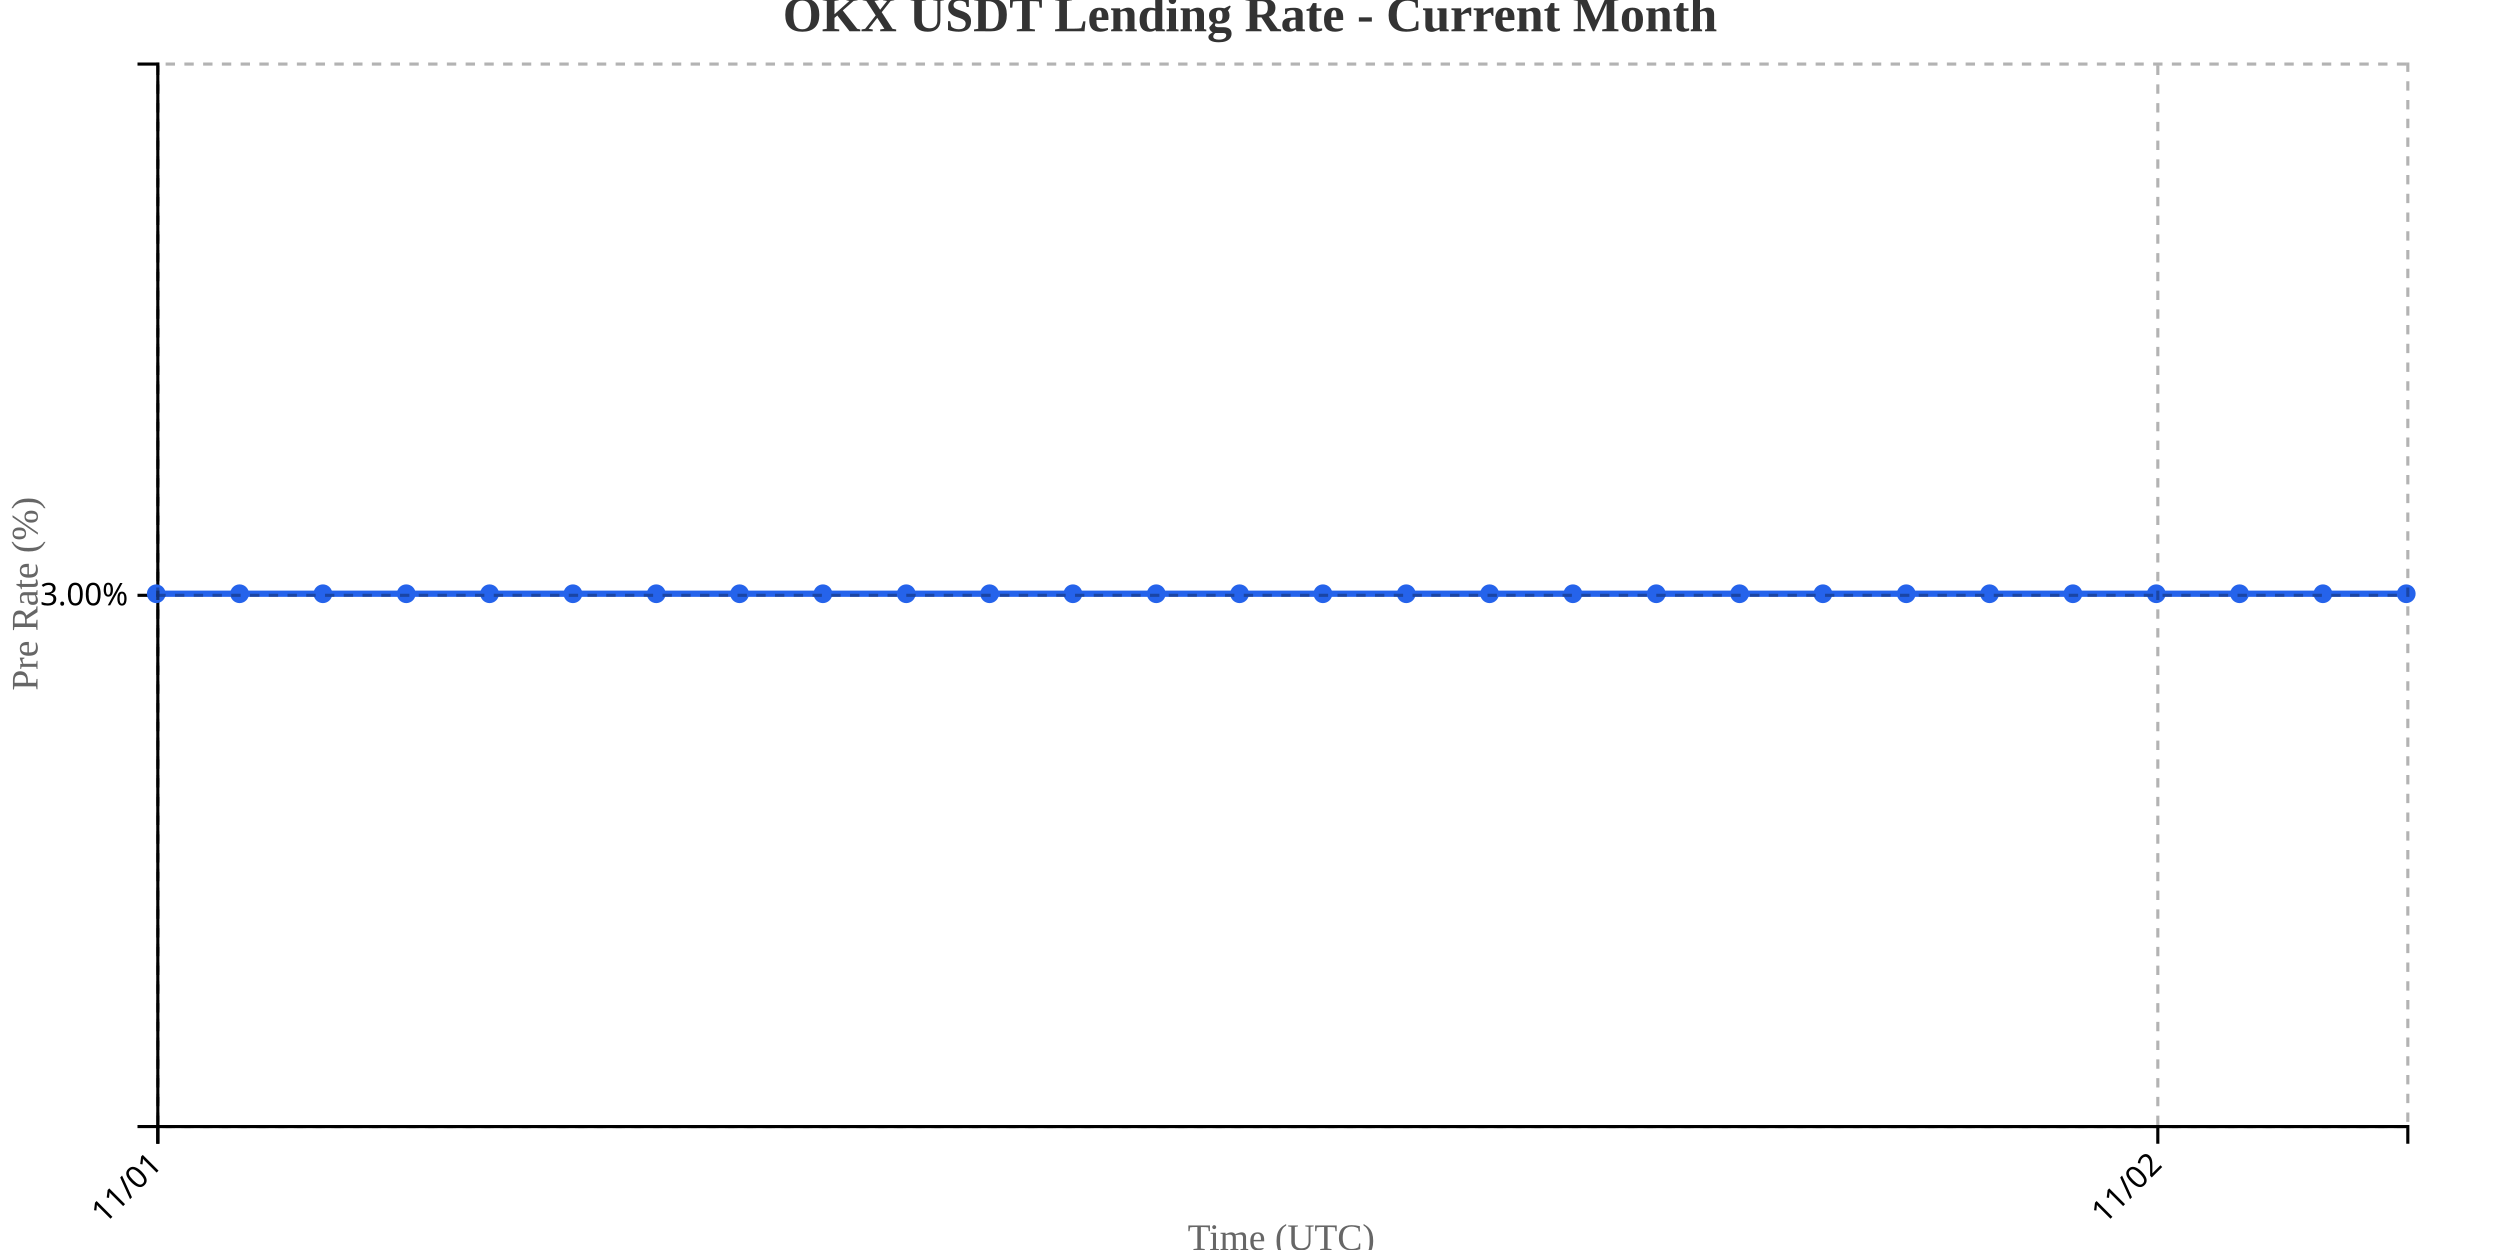
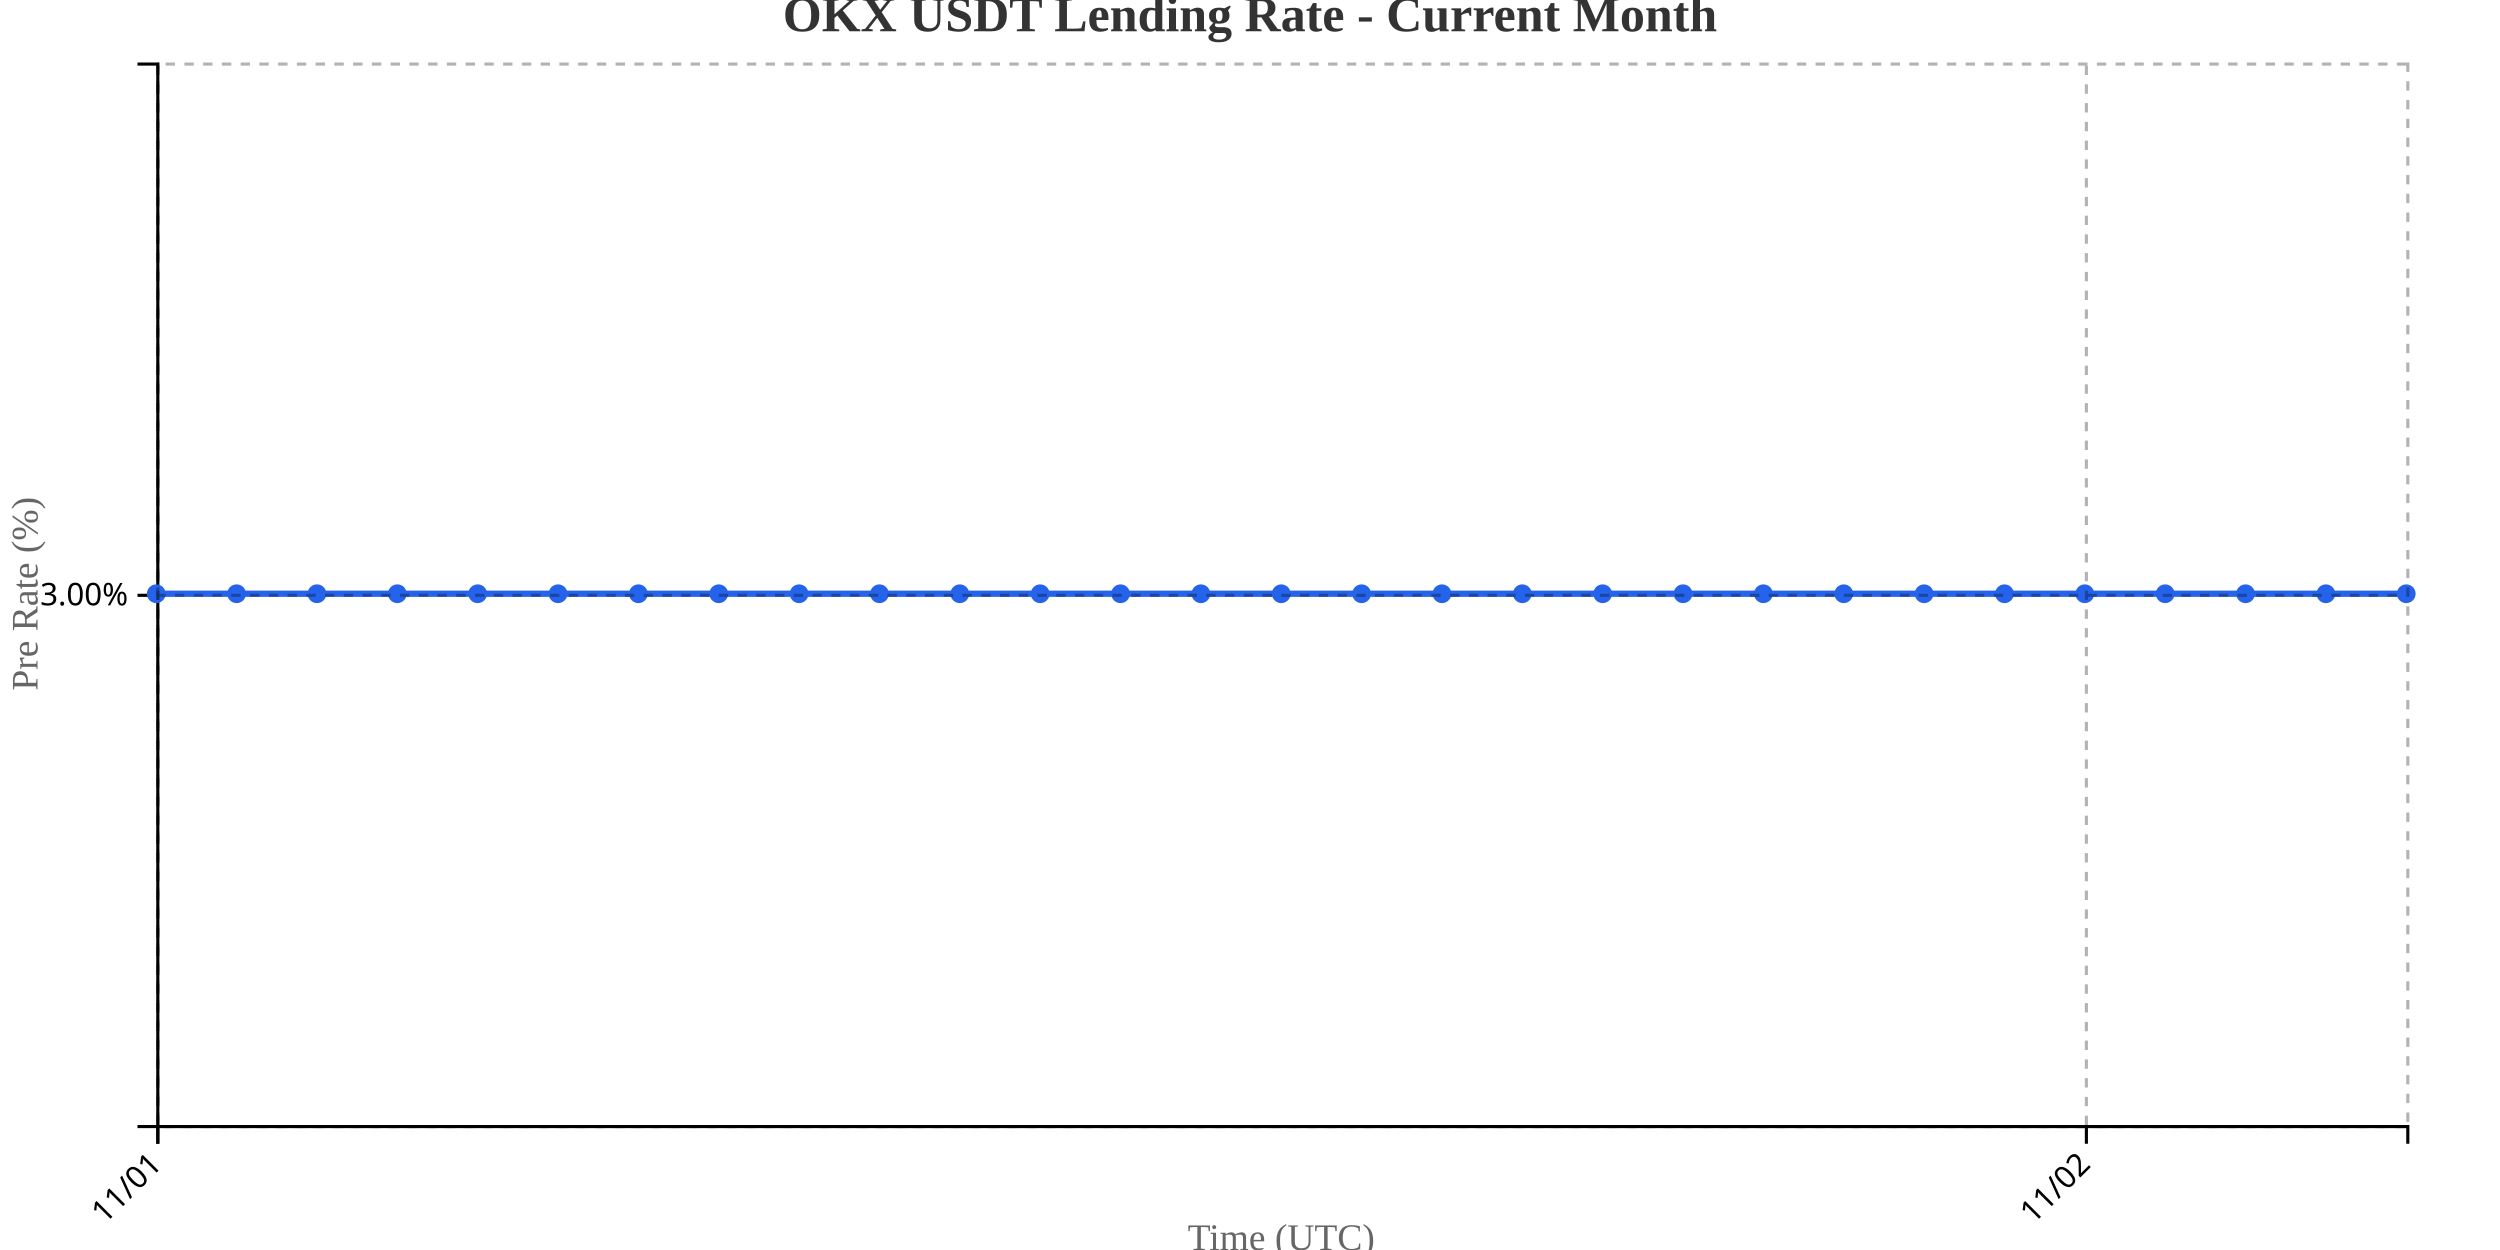
<svg xmlns="http://www.w3.org/2000/svg" width="800" height="400">
  <g transform="translate(50,20)">
    <g transform="translate(0,340)" fill="none" font-size="10" font-family="sans-serif" text-anchor="middle">
      <path class="domain" stroke="currentColor" d="M0.5,6V0.5H720.5V6" />
      <g class="tick" opacity="1" transform="translate(0.5,0)">
        <line stroke="currentColor" y2="6" />
        <text fill="currentColor" y="9" dy=".15em" style="text-anchor: end;" dx="-.8em" transform="rotate(-45)">11/01</text>
      </g>
-       <g class="tick" opacity="1" transform="translate(640.5,0)">
+       <g class="tick" opacity="1" transform="translate(617.6429,0)">
        <line stroke="currentColor" y2="6" />
        <text fill="currentColor" y="9" dy=".15em" style="text-anchor: end;" dx="-.8em" transform="rotate(-45)">11/02</text>
      </g>
    </g>
    <g fill="none" font-size="10" font-family="sans-serif" text-anchor="end">
      <path class="domain" stroke="currentColor" d="M-6,340.5H0.5V0.5H-6" />
      <g class="tick" opacity="1" transform="translate(0,170.5)">
        <line stroke="currentColor" x2="-6" />
        <text fill="currentColor" x="-9" dy="0.32em">3.00%</text>
      </g>
    </g>
    <text transform="rotate(-90)" y="-50" x="-170" dy="1em" style="text-anchor: middle; font-size: 12px; fill: #666;">Pre Rate (%)</text>
    <text transform="translate(360, 380)" style="text-anchor: middle; font-size: 12px; fill: #666;">Time (UTC)</text>
-     <path fill="none" stroke="#2563eb" stroke-width="2" d="M0,170C8.889,170,17.778,170,26.667,170C35.556,170,44.444,170,53.333,170C62.222,170,71.111,170,80,170C88.889,170,97.778,170,106.667,170C115.556,170,124.444,170,133.333,170C142.222,170,151.111,170,160,170C168.889,170,177.778,170,186.667,170C195.556,170,204.444,170,213.333,170C222.222,170,231.111,170,240,170C248.889,170,257.778,170,266.667,170C275.556,170,284.444,170,293.333,170C302.222,170,311.111,170,320,170C328.889,170,337.778,170,346.667,170C355.556,170,364.444,170,373.333,170C382.222,170,391.111,170,400,170C408.889,170,417.778,170,426.667,170C435.556,170,444.444,170,453.333,170C462.222,170,471.111,170,480,170C488.889,170,497.778,170,506.667,170C515.556,170,524.444,170,533.333,170C542.222,170,551.111,170,560,170C568.889,170,577.778,170,586.667,170C595.556,170,604.444,170,613.333,170C622.222,170,631.111,170,640,170C648.889,170,657.778,170,666.667,170C675.556,170,684.444,170,693.333,170C702.222,170,711.111,170,720,170" />
+     <path fill="none" stroke="#2563eb" stroke-width="2" d="M0,170C8.571,170,17.143,170,25.714,170C34.286,170,42.857,170,51.429,170C60,170,68.571,170,77.143,170C85.714,170,94.286,170,102.857,170C111.429,170,120,170,128.571,170C137.143,170,145.714,170,154.286,170C162.857,170,171.429,170,180,170C188.571,170,197.143,170,205.714,170C214.286,170,222.857,170,231.429,170C240,170,248.571,170,257.143,170C265.714,170,274.286,170,282.857,170C291.429,170,300,170,308.571,170C317.143,170,325.714,170,334.286,170C342.857,170,351.429,170,360,170C368.571,170,377.143,170,385.714,170C394.286,170,402.857,170,411.429,170C420,170,428.571,170,437.143,170C445.714,170,454.286,170,462.857,170C471.429,170,480,170,488.571,170C497.143,170,505.714,170,514.286,170C522.857,170,531.429,170,540,170C548.571,170,557.143,170,565.714,170C574.286,170,582.857,170,591.429,170C600,170,608.571,170,617.143,170C625.714,170,634.286,170,642.857,170C651.429,170,660,170,668.571,170C677.143,170,685.714,170,694.286,170C702.857,170,711.429,170,720,170" />
    <circle class="dot" cx="0" cy="170" r="3" fill="#2563eb" />
-     <circle class="dot" cx="26.667" cy="170" r="3" fill="#2563eb" />
-     <circle class="dot" cx="53.333" cy="170" r="3" fill="#2563eb" />
-     <circle class="dot" cx="80" cy="170" r="3" fill="#2563eb" />
-     <circle class="dot" cx="106.667" cy="170" r="3" fill="#2563eb" />
-     <circle class="dot" cx="133.333" cy="170" r="3" fill="#2563eb" />
-     <circle class="dot" cx="160" cy="170" r="3" fill="#2563eb" />
-     <circle class="dot" cx="186.667" cy="170" r="3" fill="#2563eb" />
-     <circle class="dot" cx="213.333" cy="170" r="3" fill="#2563eb" />
-     <circle class="dot" cx="240" cy="170" r="3" fill="#2563eb" />
-     <circle class="dot" cx="266.667" cy="170" r="3" fill="#2563eb" />
-     <circle class="dot" cx="293.333" cy="170" r="3" fill="#2563eb" />
-     <circle class="dot" cx="320" cy="170" r="3" fill="#2563eb" />
-     <circle class="dot" cx="346.667" cy="170" r="3" fill="#2563eb" />
-     <circle class="dot" cx="373.333" cy="170" r="3" fill="#2563eb" />
-     <circle class="dot" cx="400" cy="170" r="3" fill="#2563eb" />
-     <circle class="dot" cx="426.667" cy="170" r="3" fill="#2563eb" />
-     <circle class="dot" cx="453.333" cy="170" r="3" fill="#2563eb" />
-     <circle class="dot" cx="480" cy="170" r="3" fill="#2563eb" />
-     <circle class="dot" cx="506.667" cy="170" r="3" fill="#2563eb" />
-     <circle class="dot" cx="533.333" cy="170" r="3" fill="#2563eb" />
-     <circle class="dot" cx="560" cy="170" r="3" fill="#2563eb" />
-     <circle class="dot" cx="586.667" cy="170" r="3" fill="#2563eb" />
-     <circle class="dot" cx="613.333" cy="170" r="3" fill="#2563eb" />
-     <circle class="dot" cx="640" cy="170" r="3" fill="#2563eb" />
-     <circle class="dot" cx="666.667" cy="170" r="3" fill="#2563eb" />
-     <circle class="dot" cx="693.333" cy="170" r="3" fill="#2563eb" />
+     <circle class="dot" cx="25.714" cy="170" r="3" fill="#2563eb" />
+     <circle class="dot" cx="51.429" cy="170" r="3" fill="#2563eb" />
+     <circle class="dot" cx="77.143" cy="170" r="3" fill="#2563eb" />
+     <circle class="dot" cx="102.857" cy="170" r="3" fill="#2563eb" />
+     <circle class="dot" cx="128.571" cy="170" r="3" fill="#2563eb" />
+     <circle class="dot" cx="154.286" cy="170" r="3" fill="#2563eb" />
+     <circle class="dot" cx="180" cy="170" r="3" fill="#2563eb" />
+     <circle class="dot" cx="205.714" cy="170" r="3" fill="#2563eb" />
+     <circle class="dot" cx="231.429" cy="170" r="3" fill="#2563eb" />
+     <circle class="dot" cx="257.143" cy="170" r="3" fill="#2563eb" />
+     <circle class="dot" cx="282.857" cy="170" r="3" fill="#2563eb" />
+     <circle class="dot" cx="308.571" cy="170" r="3" fill="#2563eb" />
+     <circle class="dot" cx="334.286" cy="170" r="3" fill="#2563eb" />
+     <circle class="dot" cx="360" cy="170" r="3" fill="#2563eb" />
+     <circle class="dot" cx="385.714" cy="170" r="3" fill="#2563eb" />
+     <circle class="dot" cx="411.429" cy="170" r="3" fill="#2563eb" />
+     <circle class="dot" cx="437.143" cy="170" r="3" fill="#2563eb" />
+     <circle class="dot" cx="462.857" cy="170" r="3" fill="#2563eb" />
+     <circle class="dot" cx="488.571" cy="170" r="3" fill="#2563eb" />
+     <circle class="dot" cx="514.286" cy="170" r="3" fill="#2563eb" />
+     <circle class="dot" cx="540" cy="170" r="3" fill="#2563eb" />
+     <circle class="dot" cx="565.714" cy="170" r="3" fill="#2563eb" />
+     <circle class="dot" cx="591.429" cy="170" r="3" fill="#2563eb" />
+     <circle class="dot" cx="617.143" cy="170" r="3" fill="#2563eb" />
+     <circle class="dot" cx="642.857" cy="170" r="3" fill="#2563eb" />
+     <circle class="dot" cx="668.571" cy="170" r="3" fill="#2563eb" />
+     <circle class="dot" cx="694.286" cy="170" r="3" fill="#2563eb" />
    <circle class="dot" cx="720" cy="170" r="3" fill="#2563eb" />
    <g class="grid" transform="translate(0,340)" fill="none" font-size="10" font-family="sans-serif" text-anchor="middle" style="stroke-dasharray: 3,3; opacity: 0.3;">
      <path class="domain" stroke="currentColor" d="M0.5,-340V0.5H720.5V-340" />
      <g class="tick" opacity="1" transform="translate(0.5,0)">
        <line stroke="currentColor" y2="-340" />
        <text fill="currentColor" y="3" dy="0.71em" />
      </g>
-       <g class="tick" opacity="1" transform="translate(640.5,0)">
+       <g class="tick" opacity="1" transform="translate(617.6429,0)">
        <line stroke="currentColor" y2="-340" />
        <text fill="currentColor" y="3" dy="0.71em" />
      </g>
    </g>
    <g class="grid" fill="none" font-size="10" font-family="sans-serif" text-anchor="end" style="stroke-dasharray: 3,3; opacity: 0.3;">
      <path class="domain" stroke="currentColor" d="M720,340.5H0.5V0.5H720" />
      <g class="tick" opacity="1" transform="translate(0,170.5)">
        <line stroke="currentColor" x2="720" />
        <text fill="currentColor" x="-3" dy="0.32em" />
      </g>
    </g>
  </g>
  <text x="400" y="10" text-anchor="middle" style="font-size: 16px; font-weight: bold; fill: #333;">OKX USDT Lending Rate - Current Month</text>
</svg>
